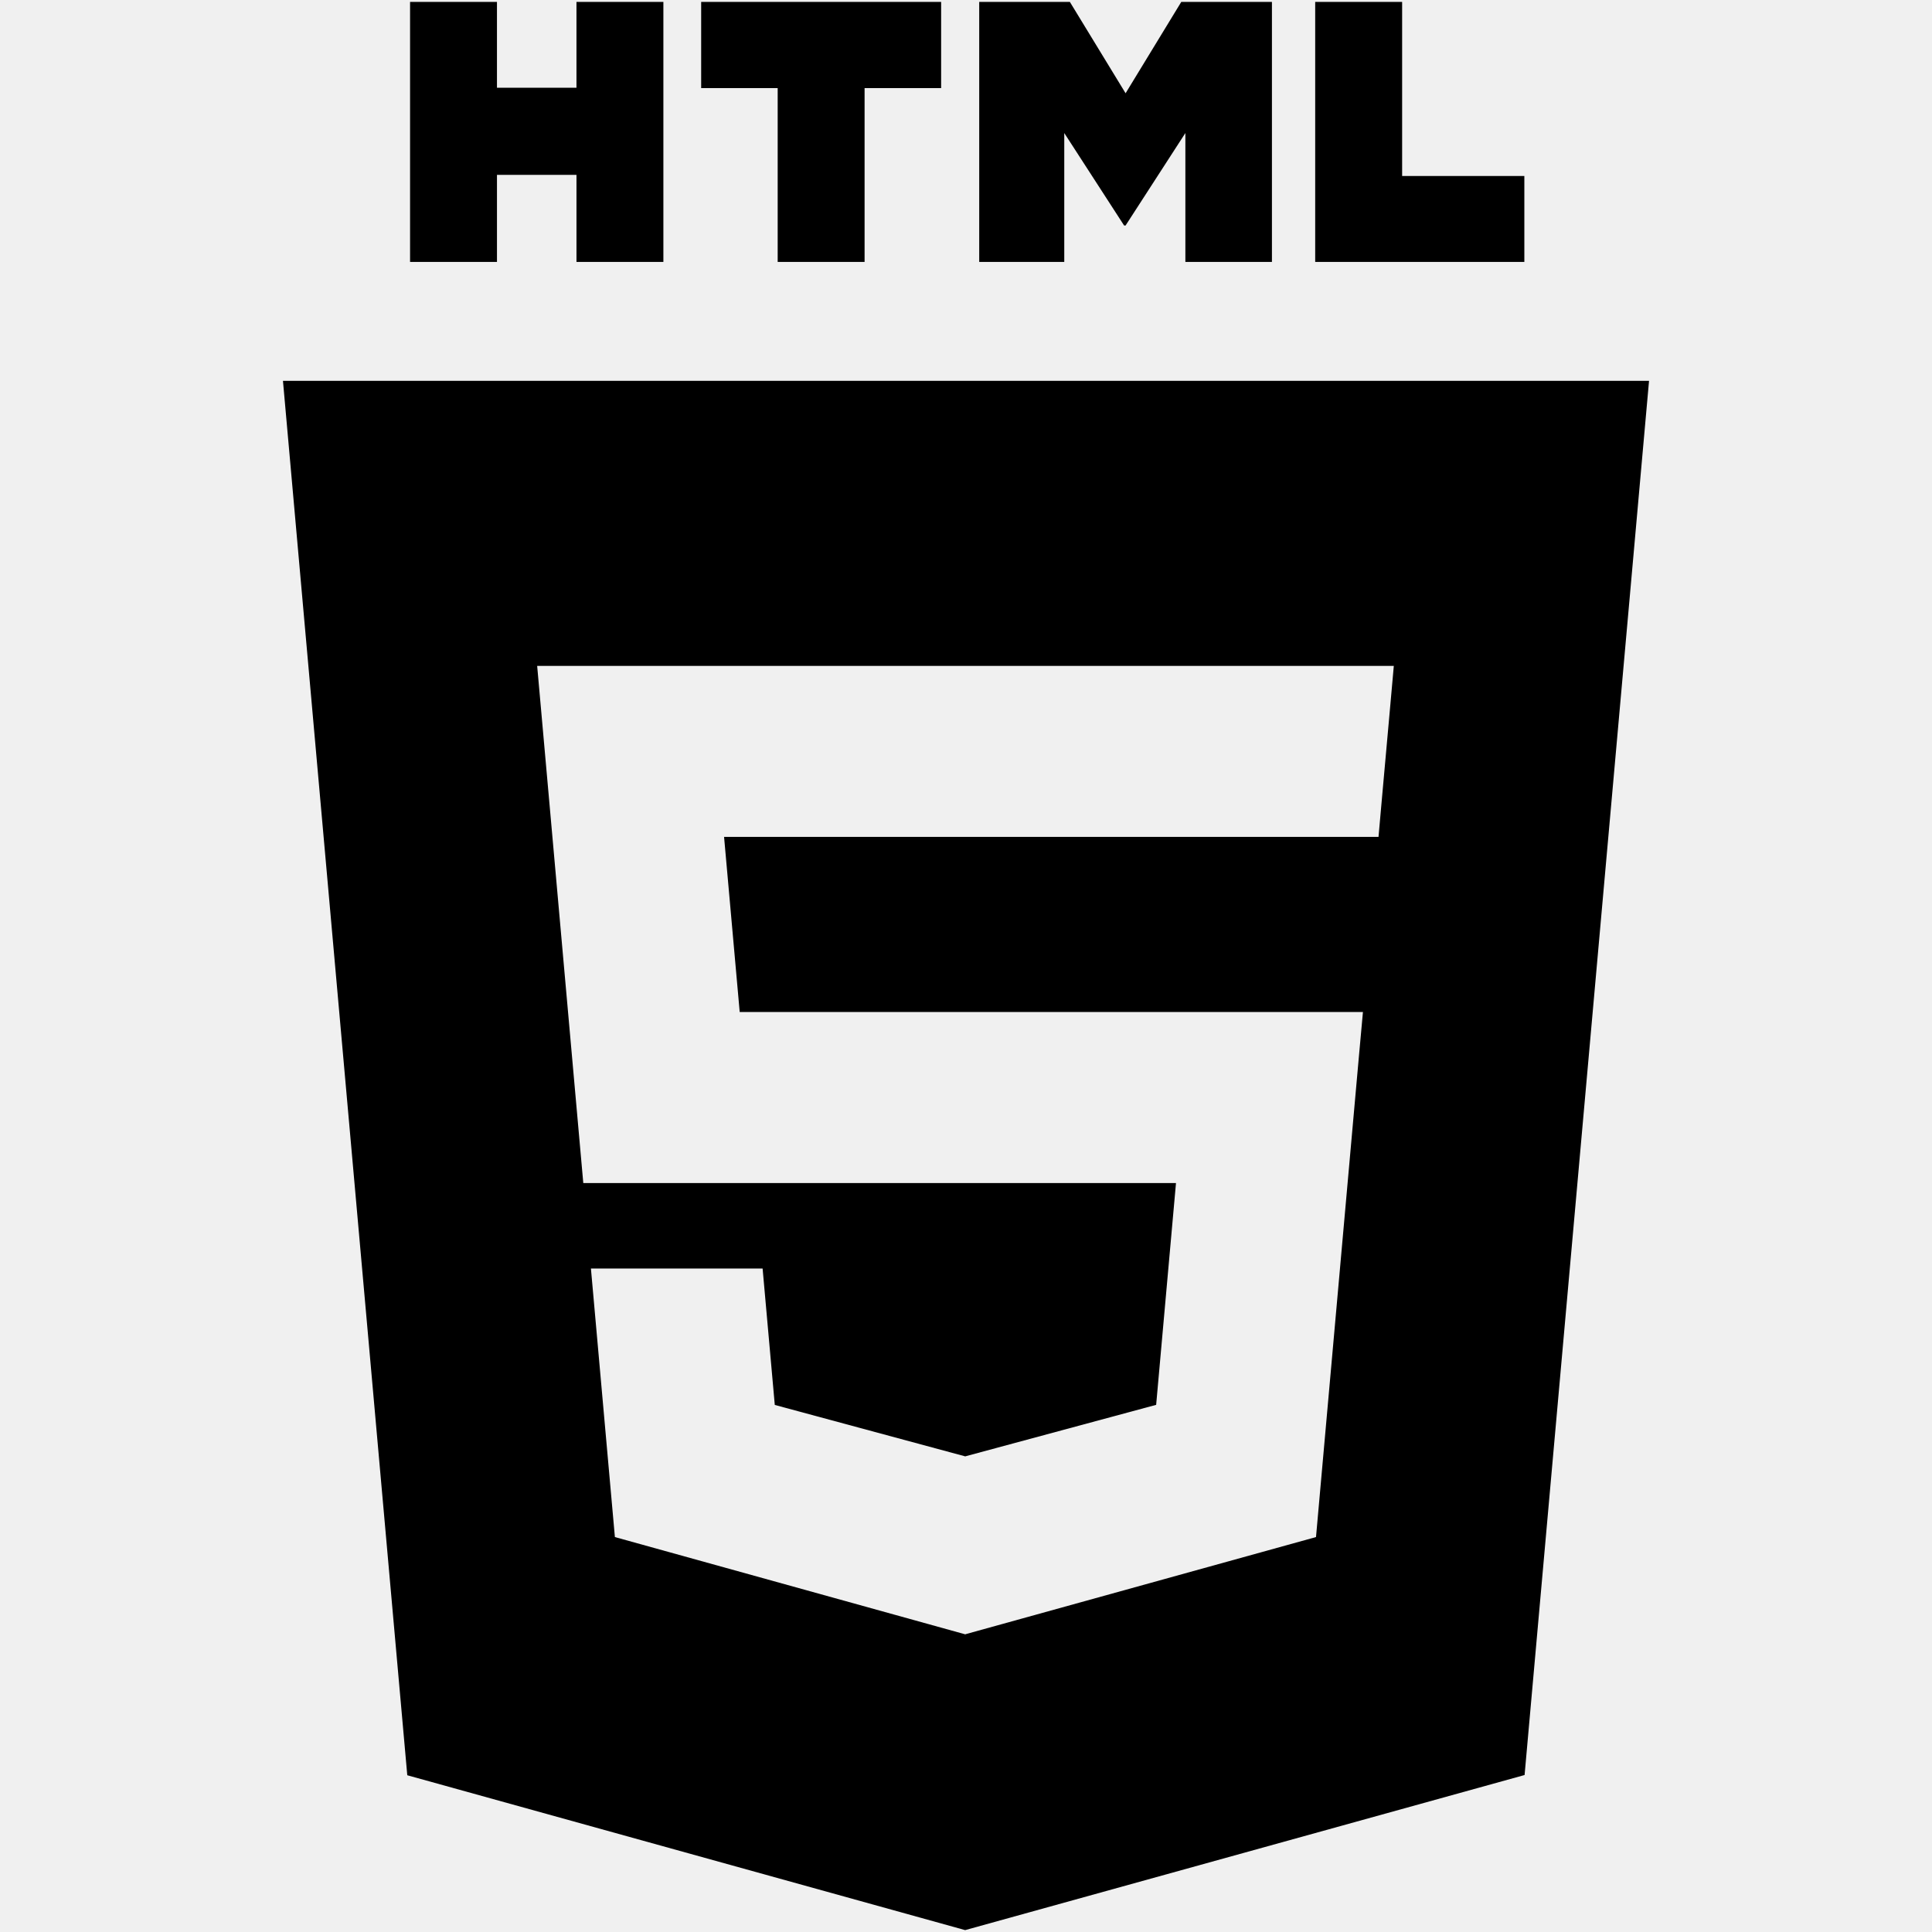
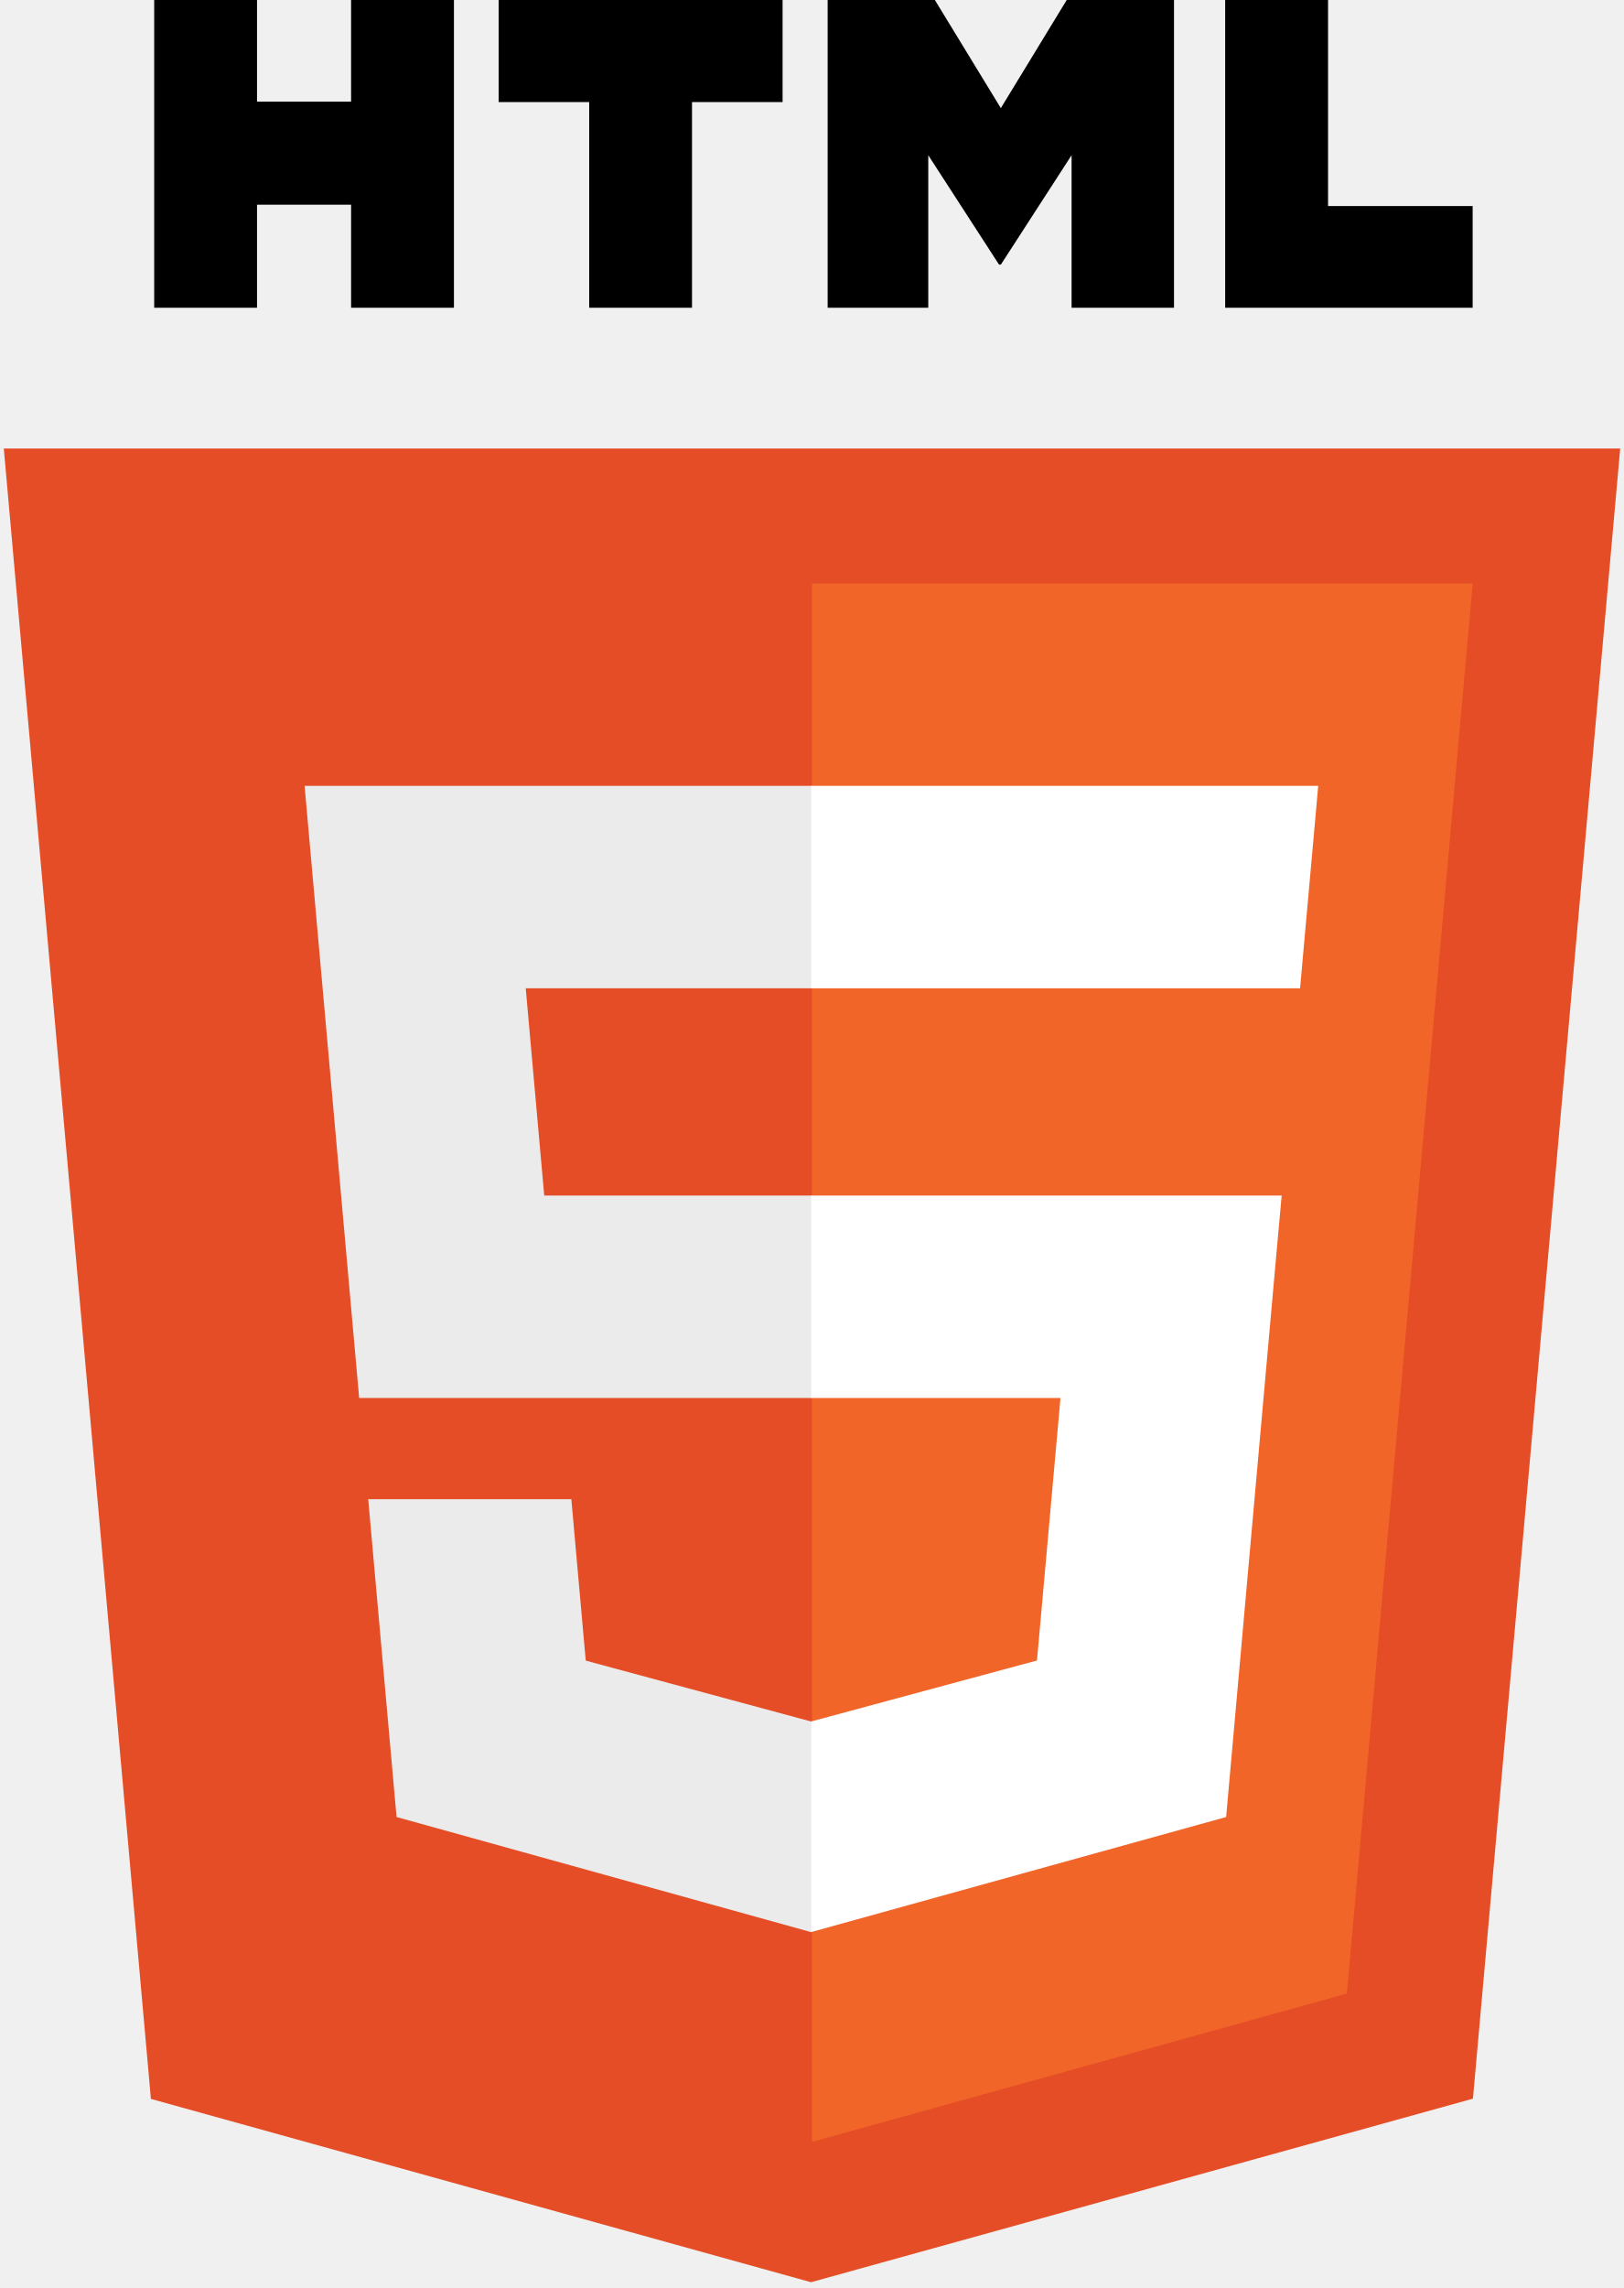
- <svg xmlns="http://www.w3.org/2000/svg" fill="#000000" version="1.1" width="800px" height="800px" viewBox="0 0 512 512" enable-background="new 0 0 512 512" xml:space="preserve">
-   <g id="c133de6af664cd4f011a55de6b000d0b">
-     <path display="inline" d="M108.669,0.501h23.032v22.756h21.069V0.501h23.034V69.41h-23.032V46.334h-21.069V69.41h-23.032V0.501   H108.669z M206.091,23.353h-20.275V0.501h63.594v22.852h-20.285V69.41h-23.032V23.353H206.091z M259.502,0.501h24.02l14.771,24.213   l14.759-24.213h24.023V69.41h-22.938V35.256l-15.845,24.5h-0.395l-15.856-24.5V69.41h-22.539V0.501z M348.54,0.501h23.038v46.133   h32.391V69.41H348.54V0.501z M74.987,100.926l32.946,369.533l147.844,41.04L404.031,470.4l32.981-369.475H74.987z M368.289,188.62   l-2.063,22.977l-0.906,10.188h-0.149H256h-0.158h-63.956l4.142,46.407h59.814H256h92.98h12.214l-1.106,12.172l-10.65,119.32   l-0.682,7.652L256,433.045v0.008l-0.208,0.059l-92.839-25.774l-6.351-71.161h20.97h24.527l3.227,36.146l50.474,13.632l0.042-0.013   v-0.004l50.551-13.64l5.257-58.781H256h-0.158H154.578L143.439,188.62l-1.085-12.157h113.488H256h113.374L368.289,188.62z">
- 
- </path>
-   </g>
+ <svg xmlns="http://www.w3.org/2000/svg" width="0.71em" height="1em" viewBox="0 0 256 361">
+   <path fill="#e44d26" d="m255.555 70.766l-23.241 260.36l-104.47 28.962l-104.182-28.922L.445 70.766z" />
+   <path fill="#f16529" d="m128 337.95l84.417-23.403l19.86-222.49H128z" />
+   <path fill="#ebebeb" d="M82.82 155.932H128v-31.937H47.917l.764 8.568l7.85 88.01H128v-31.937H85.739zm7.198 80.61h-32.06l4.474 50.146l65.421 18.16l.147-.04V271.58l-.14.037l-35.568-9.604z" />
+   <path d="M24.18 0h16.23v16.035h14.847V0h16.231v48.558h-16.23v-16.26H40.411v16.26h-16.23V0M92.83 16.103H78.544V0h44.814v16.103h-14.295v32.455h-16.23V16.103zM130.47 0h16.923l10.41 17.062L168.203 0h16.93v48.558h-16.164V24.49l-11.166 17.265h-.28L146.35 24.49v24.068h-15.88zm62.74 0h16.235v32.508h22.824v16.05h-39.06z" />
+   <path fill="#fff" d="M127.89 220.573h39.327l-3.708 41.42l-35.62 9.614v33.226l65.473-18.145l.48-5.396l7.506-84.08l.779-8.576H127.89zm0-64.719v.078h77.143l.64-7.178l1.456-16.191l.763-8.568H127.89z" />
</svg>
